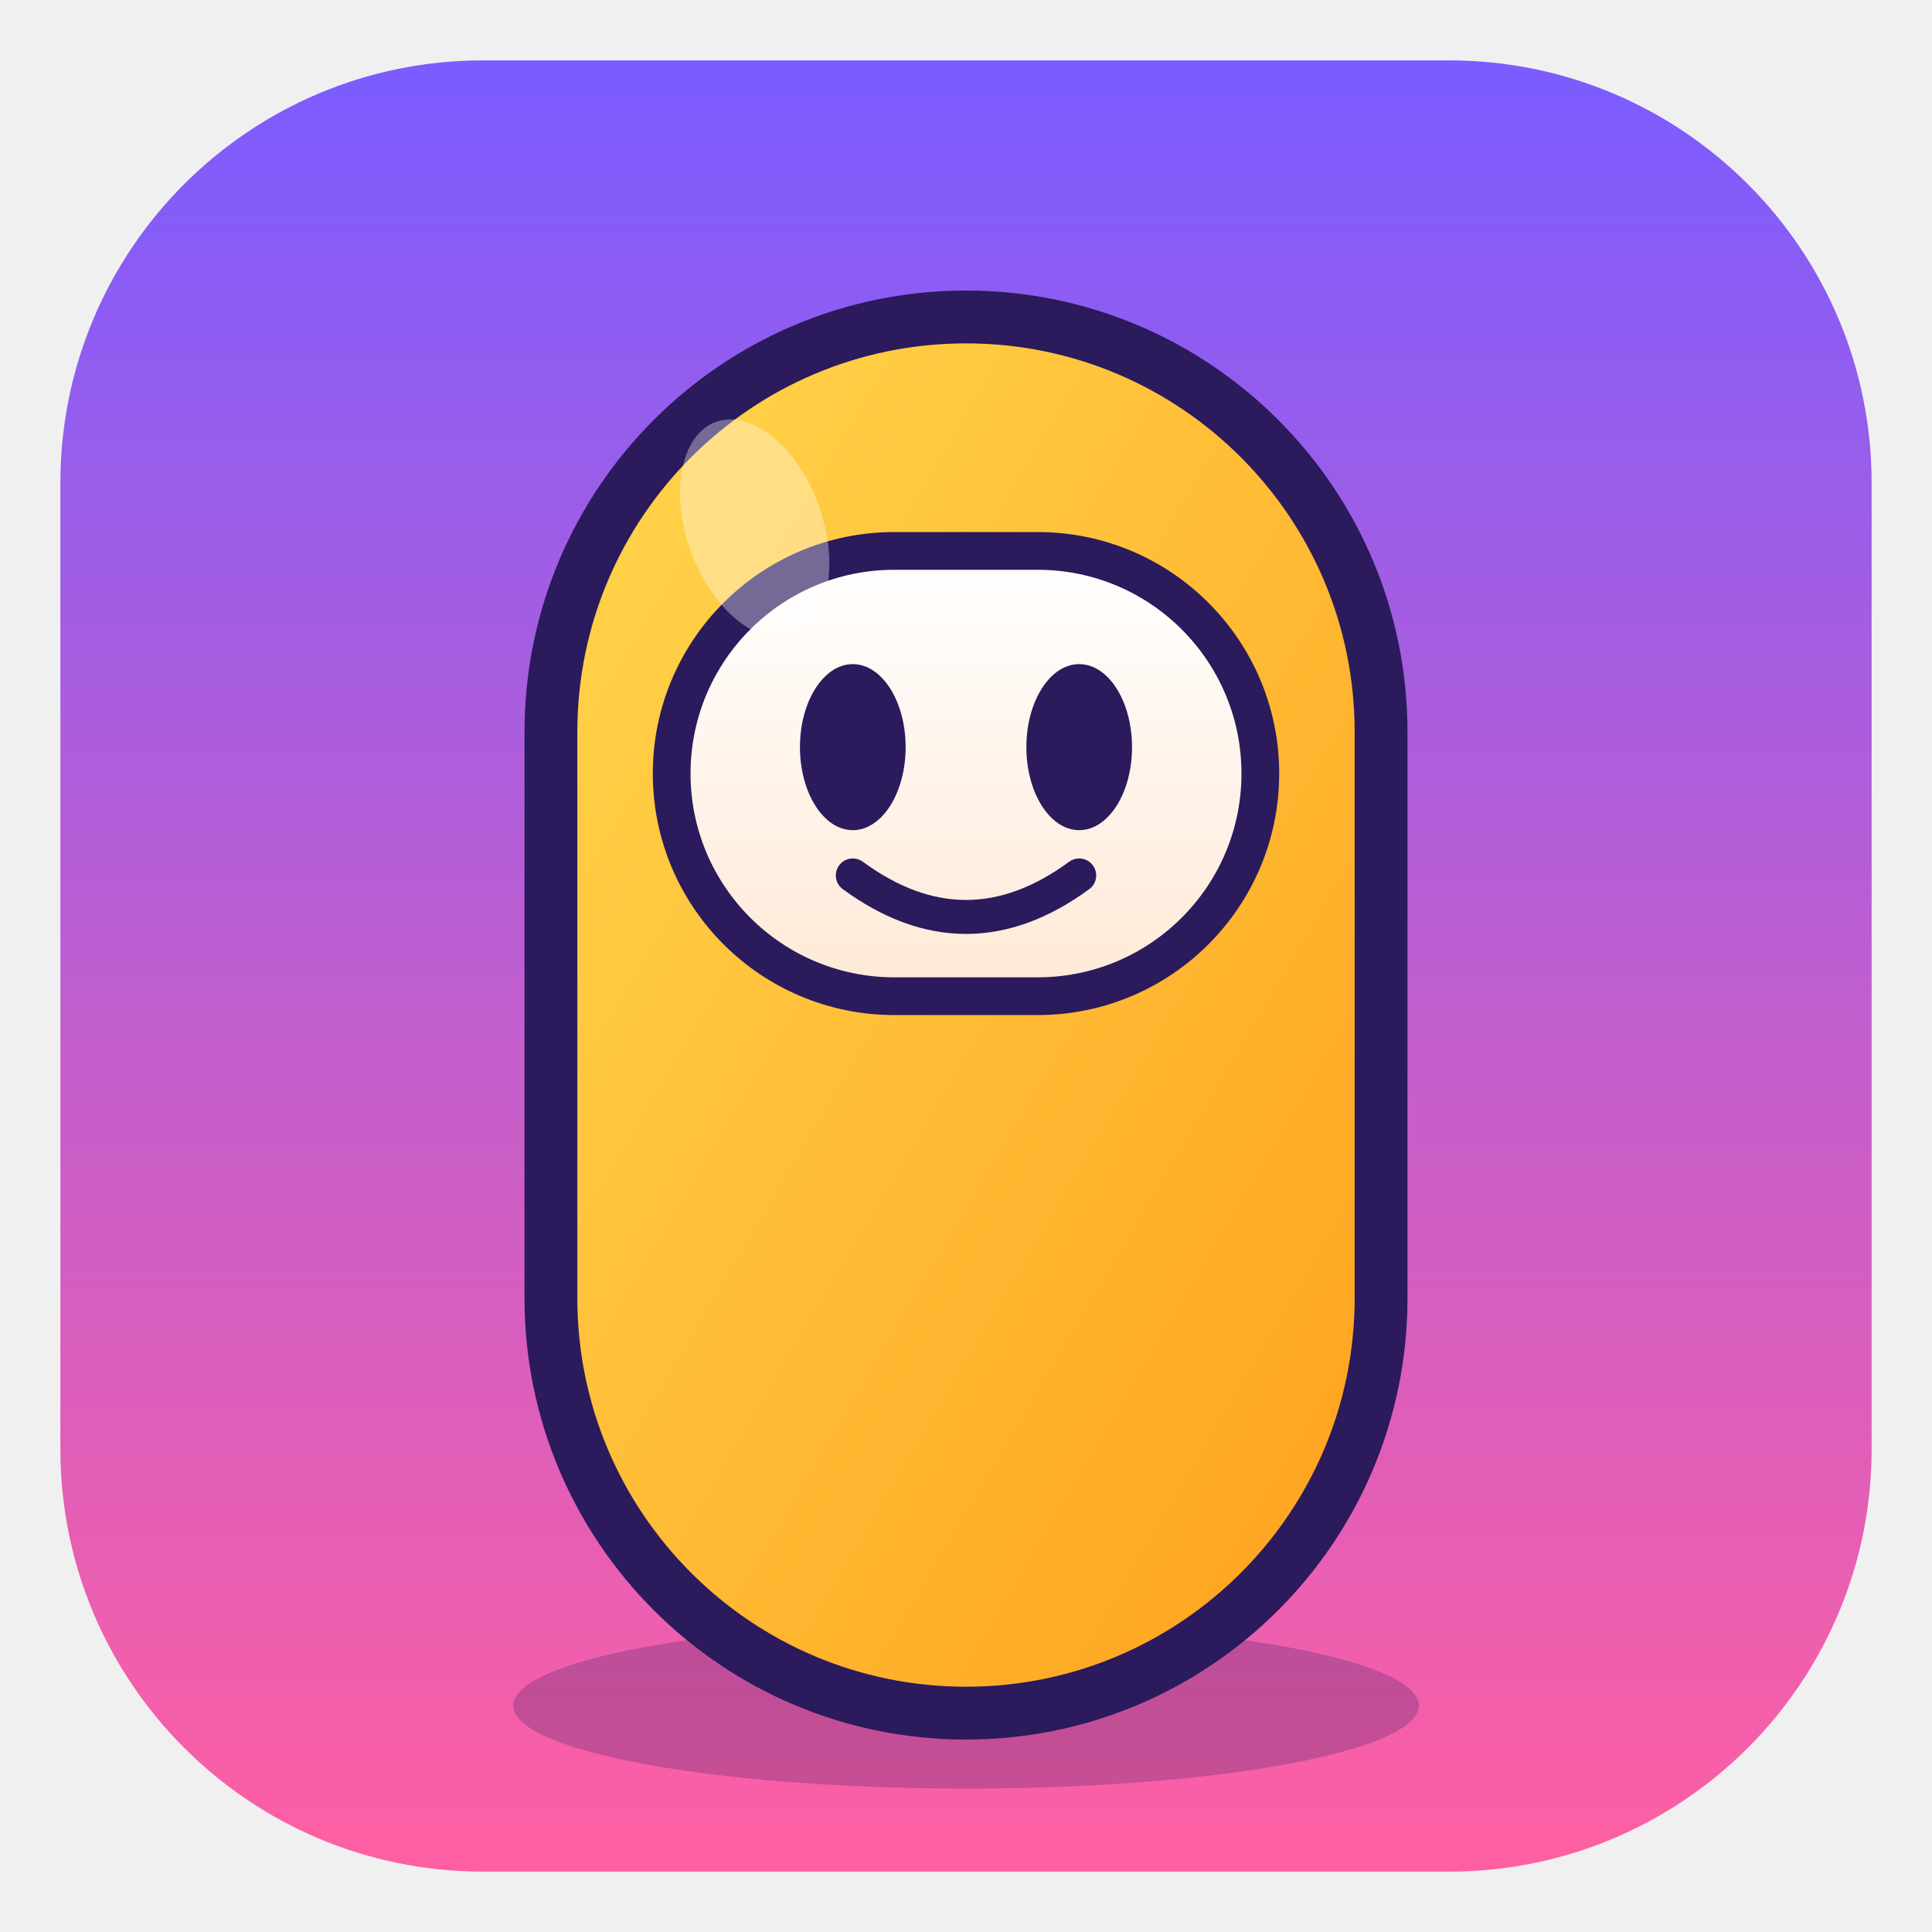
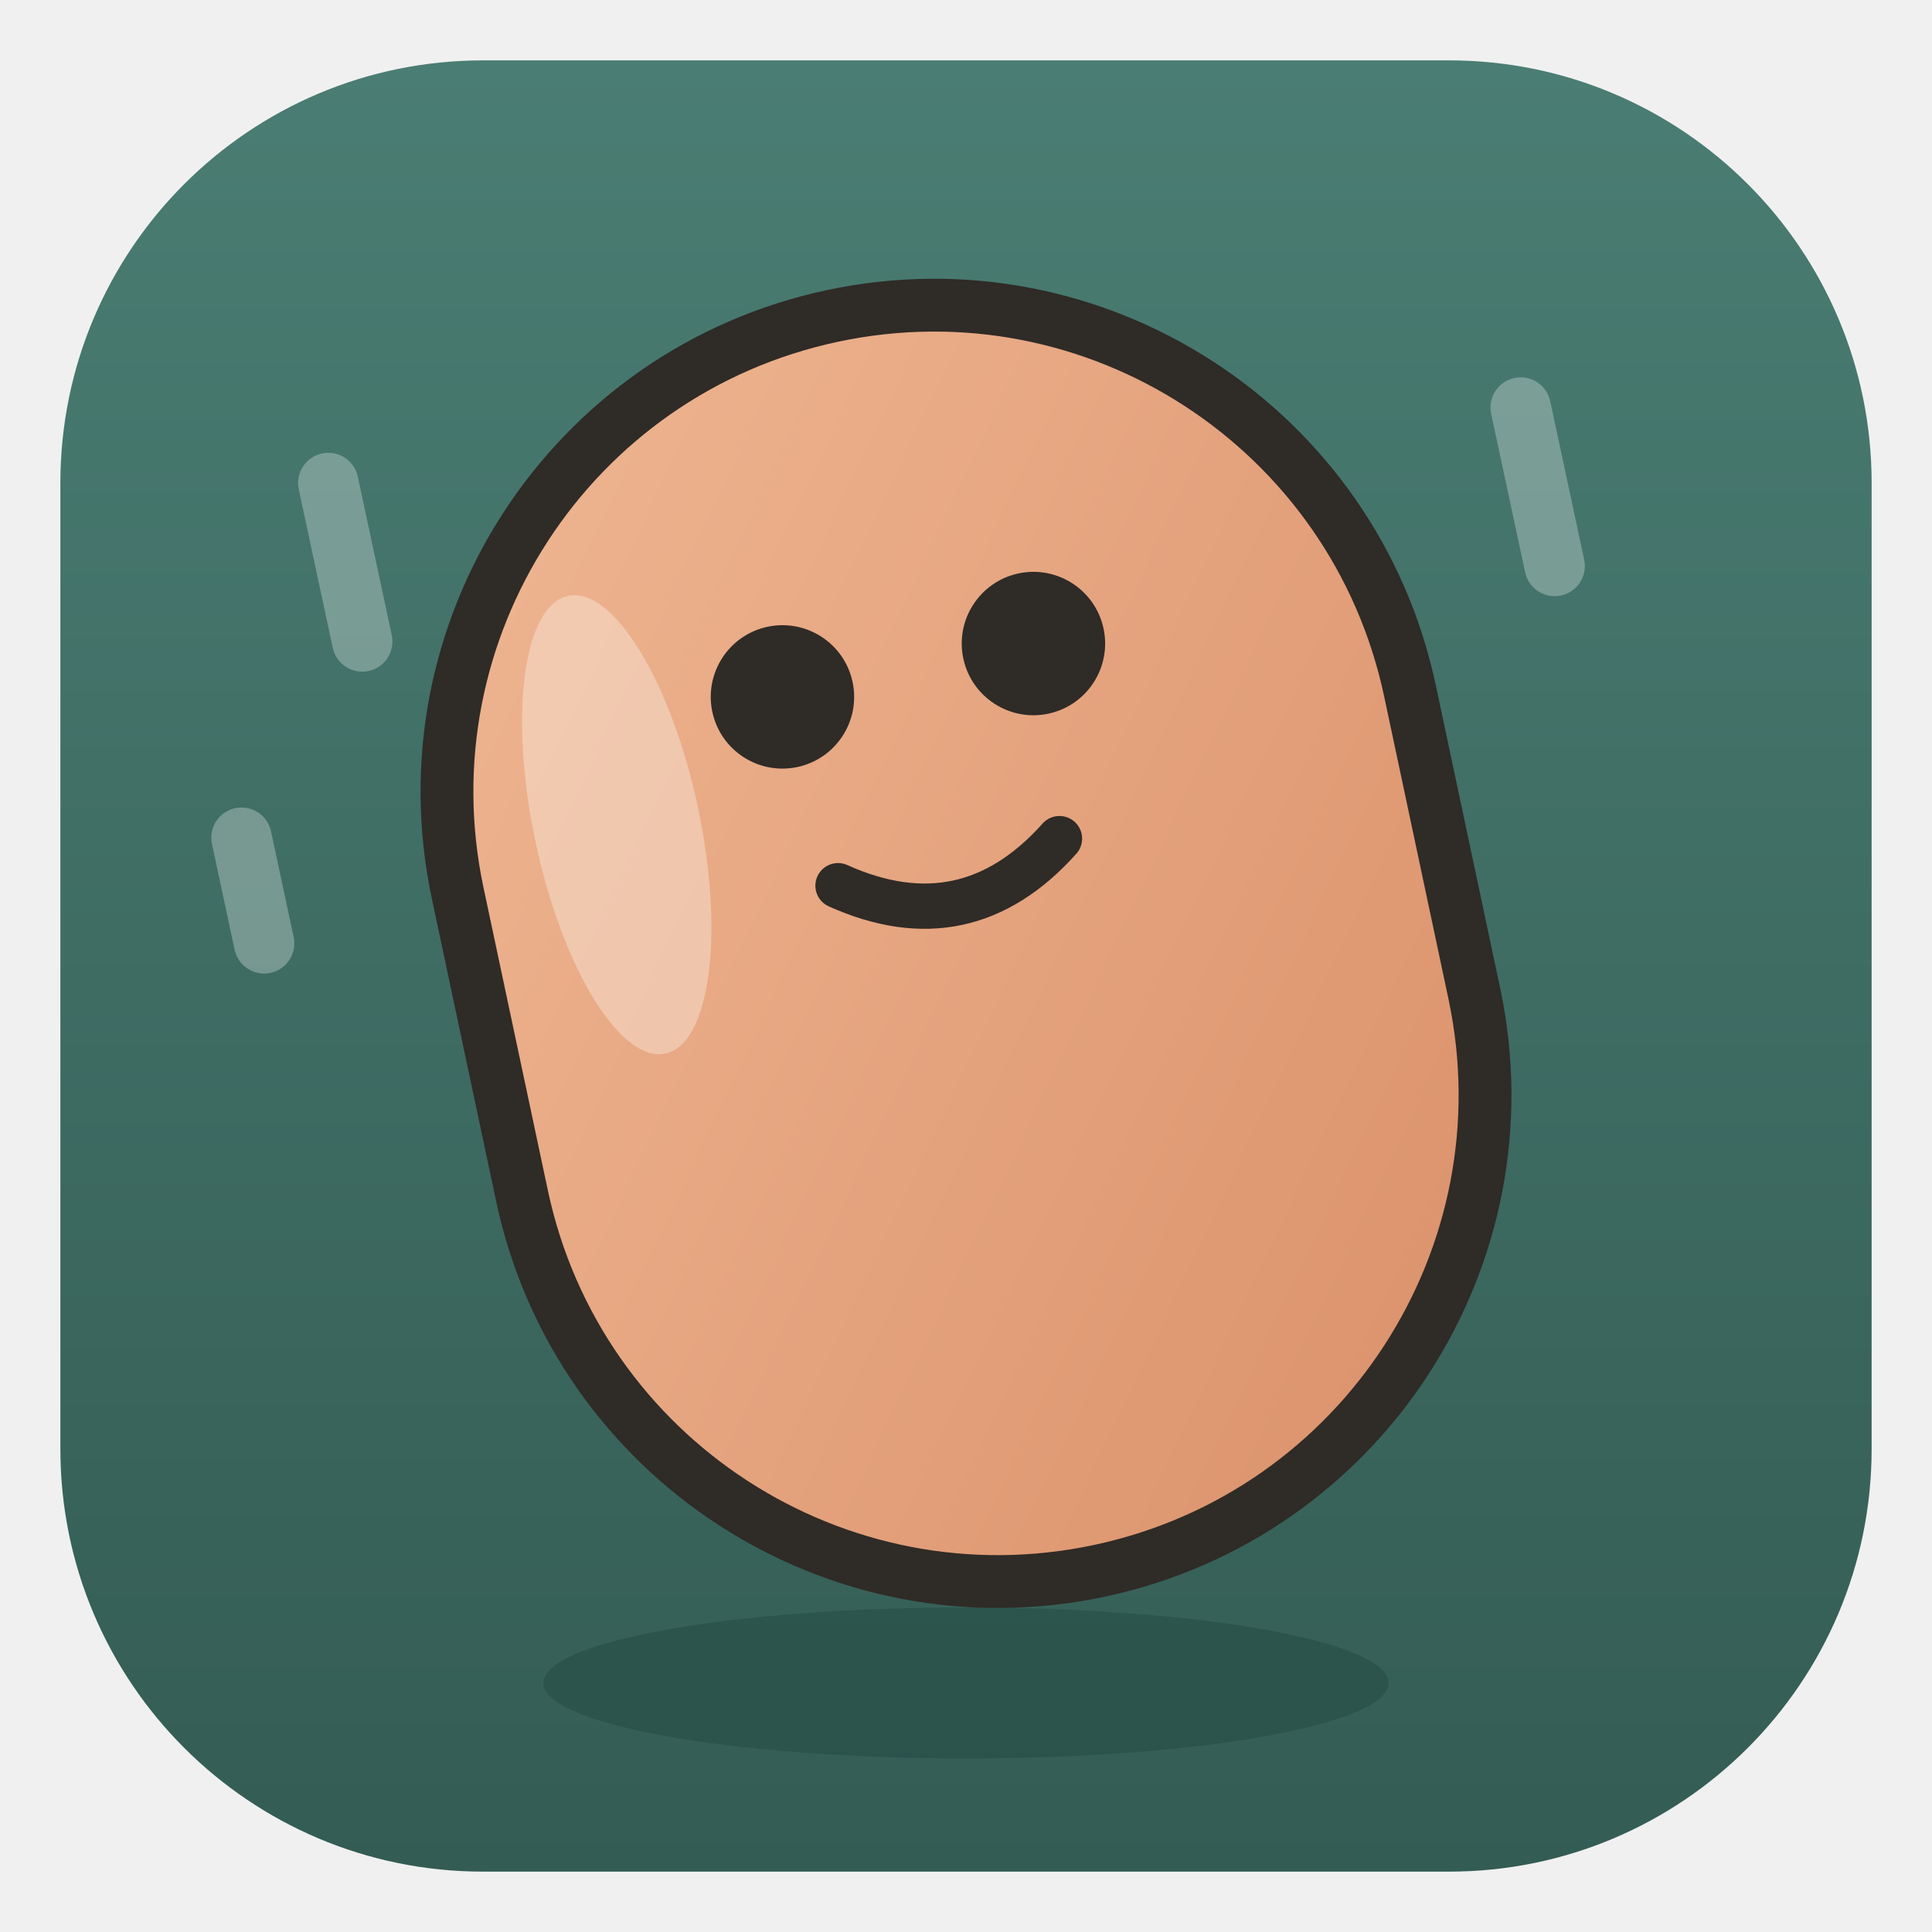
<svg xmlns="http://www.w3.org/2000/svg" viewBox="0 0 512 512" width="512" height="512">
  <defs>
-     <linearGradient id="sky" x1="0" y1="0" x2="0" y2="1">
-       <stop offset="0" stop-color="#7b5cff" />
-       <stop offset="1" stop-color="#ff5fa2" />
+     <linearGradient id="tile" x1="0" y1="0" x2="0" y2="1">
+       <stop offset="0" stop-color="#4A7D73" />
+       <stop offset="1" stop-color="#335C54" />
    </linearGradient>
-     <linearGradient id="suit" x1="0" y1="0" x2="1" y2="1">
-       <stop offset="0" stop-color="#ffd84d" />
-       <stop offset="1" stop-color="#ff9f1c" />
-     </linearGradient>
-     <linearGradient id="visor" x1="0" y1="0" x2="0" y2="1">
-       <stop offset="0" stop-color="#ffffff" />
-       <stop offset="1" stop-color="#ffe9d6" />
+     <linearGradient id="body" x1="0" y1="0" x2="1" y2="1">
+       <stop offset="0" stop-color="#F0B894" />
+       <stop offset="1" stop-color="#D98F68" />
    </linearGradient>
  </defs>
-   <rect x="16" y="16" width="480" height="480" rx="112" fill="url(#sky)" />
-   <ellipse cx="256" cy="452" rx="120" ry="22" fill="#2b1a5c" opacity="0.25" />
-   <rect x="146" y="84" width="220" height="370" rx="110" fill="url(#suit)" stroke="#2b1a5c" stroke-width="14" />
-   <rect x="178" y="146" width="156" height="118" rx="59" fill="url(#visor)" stroke="#2b1a5c" stroke-width="10" />
-   <ellipse cx="226" cy="198" rx="14" ry="22" fill="#2b1a5c" />
-   <ellipse cx="286" cy="198" rx="14" ry="22" fill="#2b1a5c" />
-   <path d="M226 232 Q256 254 286 232" fill="none" stroke="#2b1a5c" stroke-width="9" stroke-linecap="round" />
-   <ellipse cx="200" cy="140" rx="18" ry="30" fill="#ffffff" opacity="0.35" transform="rotate(-20 200 140)" />
+   <rect x="16" y="16" width="480" height="480" rx="112" fill="url(#tile)" />
+   <path d="M96 170 l-9 -42 M412 150 l-9 -42 M70 250 l-6 -28" stroke="#DDE8E4" stroke-width="16" stroke-linecap="round" opacity="0.35" />
+   <ellipse cx="256" cy="446" rx="112" ry="20" fill="#244A43" opacity="0.55" />
+   <g transform="rotate(-12 256 250)">
+     <rect x="127" y="80" width="258" height="340" rx="129" fill="url(#body)" stroke="#2F2B27" stroke-width="14" />
+     <ellipse cx="172" cy="200" rx="22" ry="62" fill="#FBF8F3" opacity="0.35" />
+     <circle cx="222" cy="176" r="19" fill="#2F2B27" />
+     <circle cx="290" cy="176" r="19" fill="#2F2B27" />
+     <path d="M226 228 Q256 250 286 228" fill="none" stroke="#2F2B27" stroke-width="12" stroke-linecap="round" />
+   </g>
</svg>
